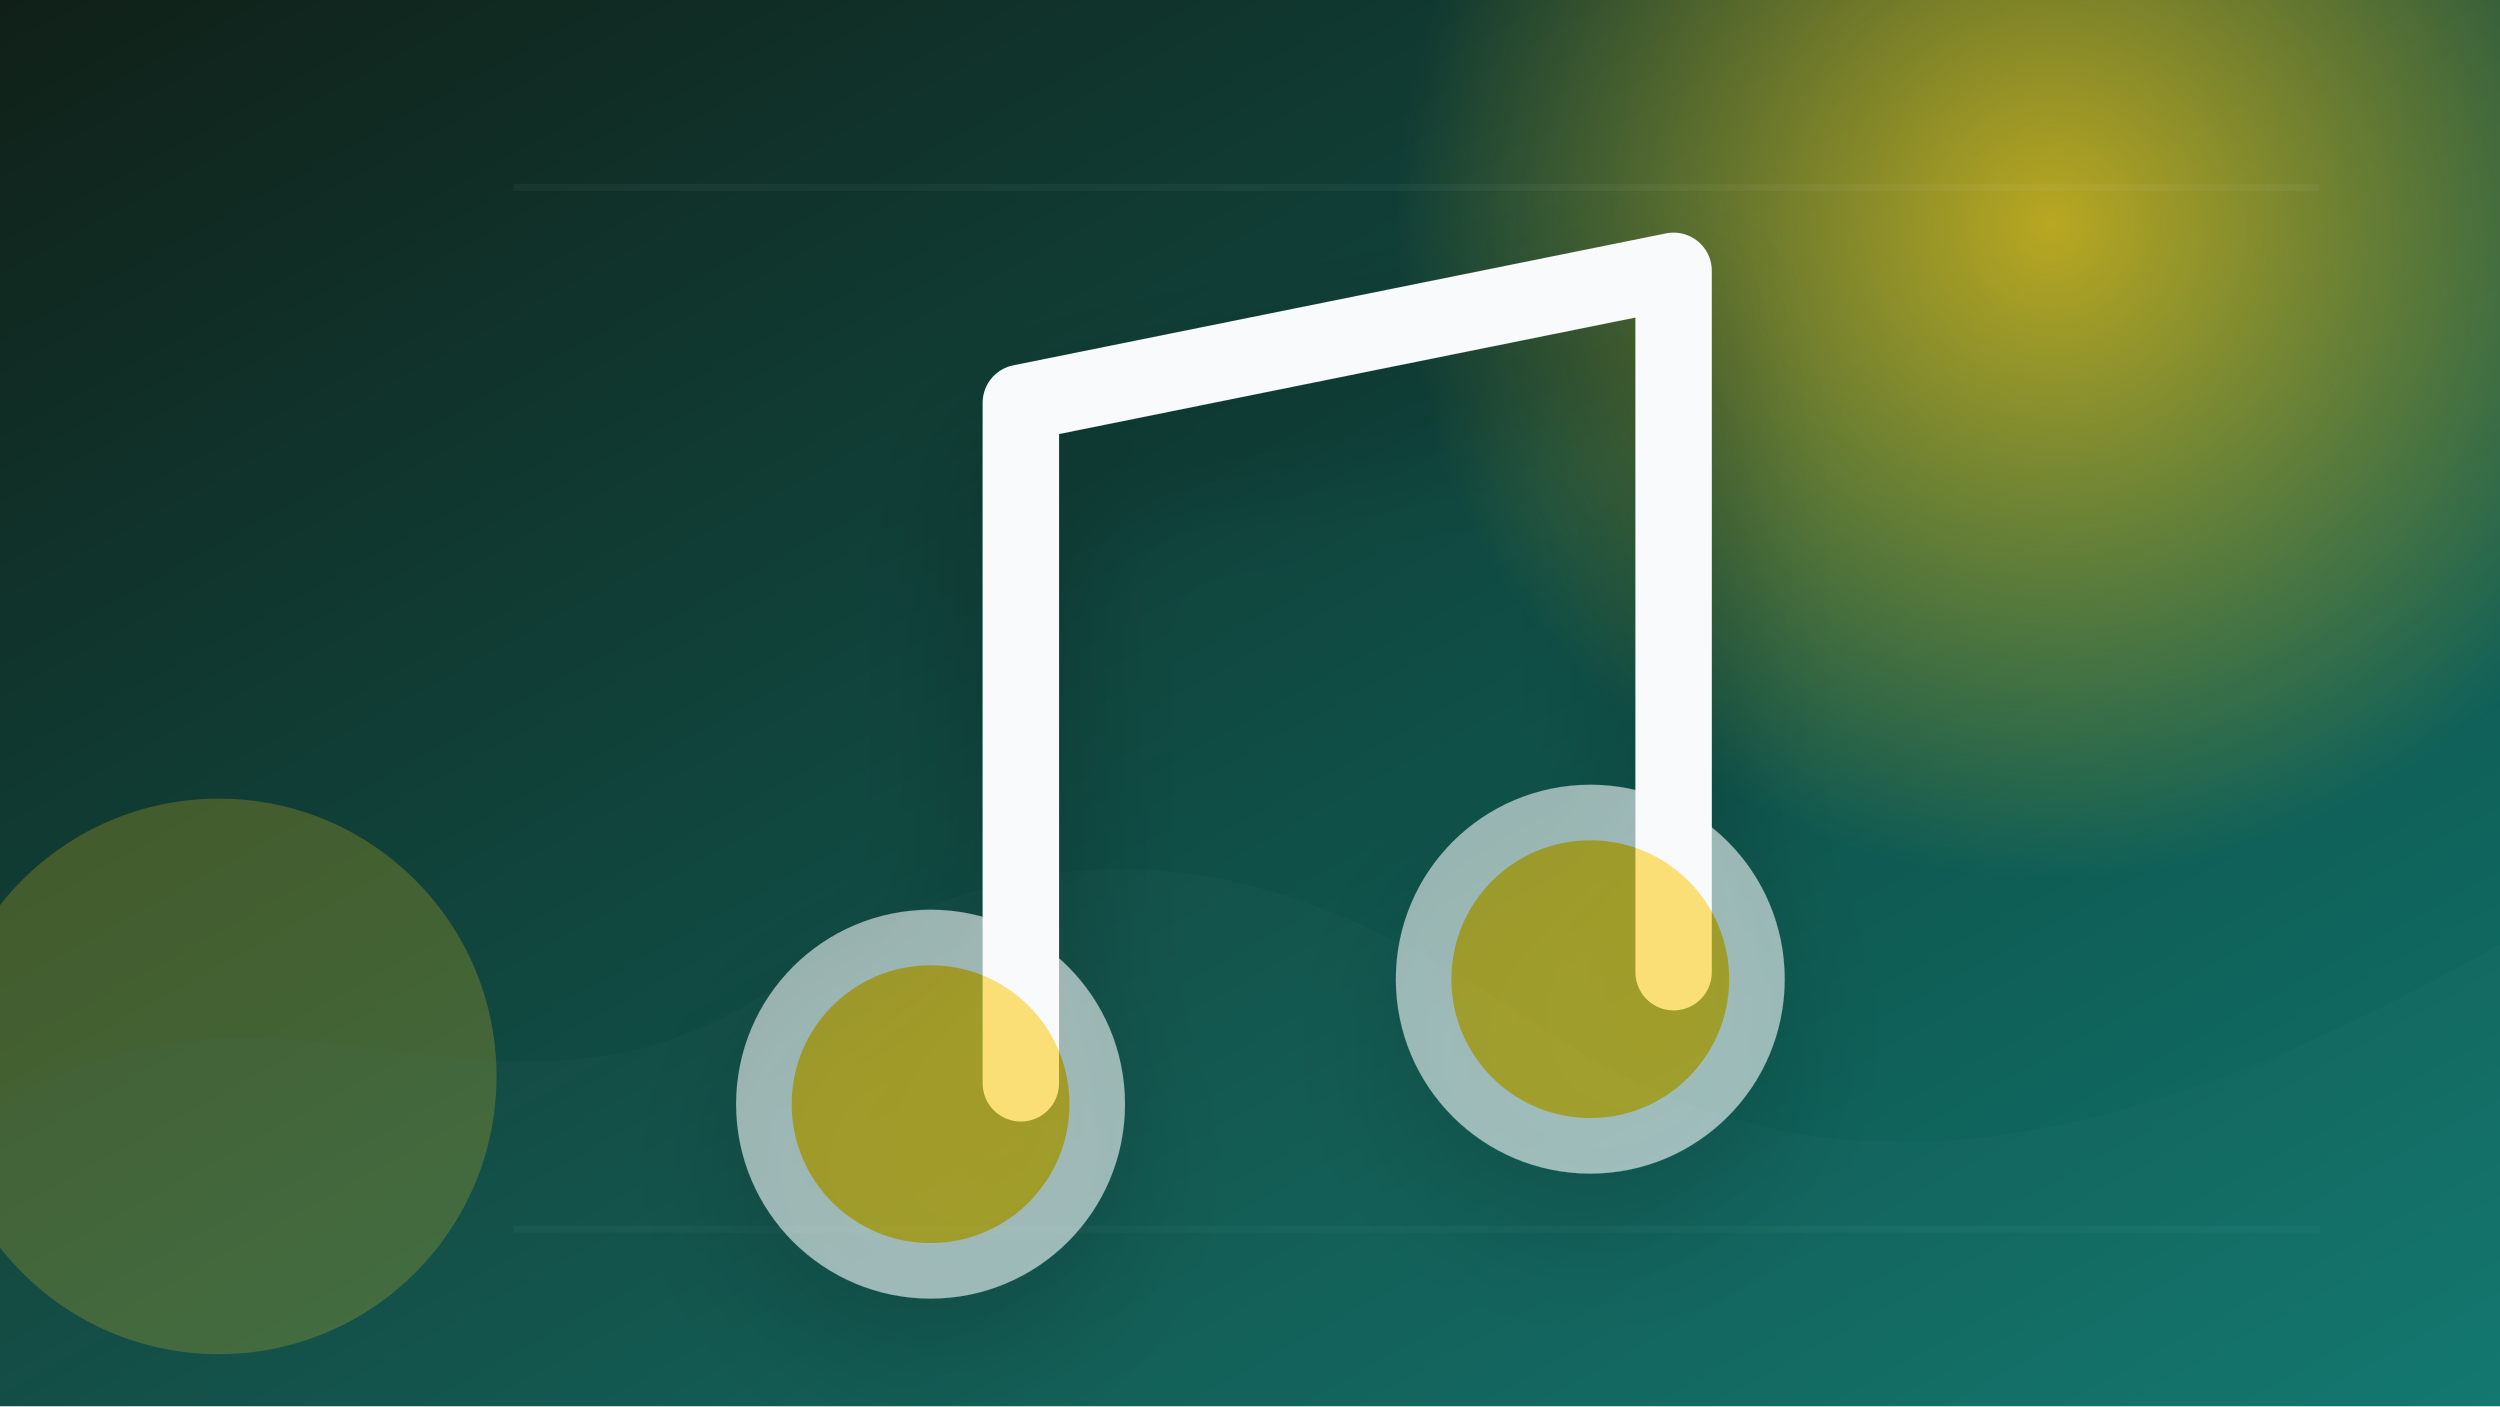
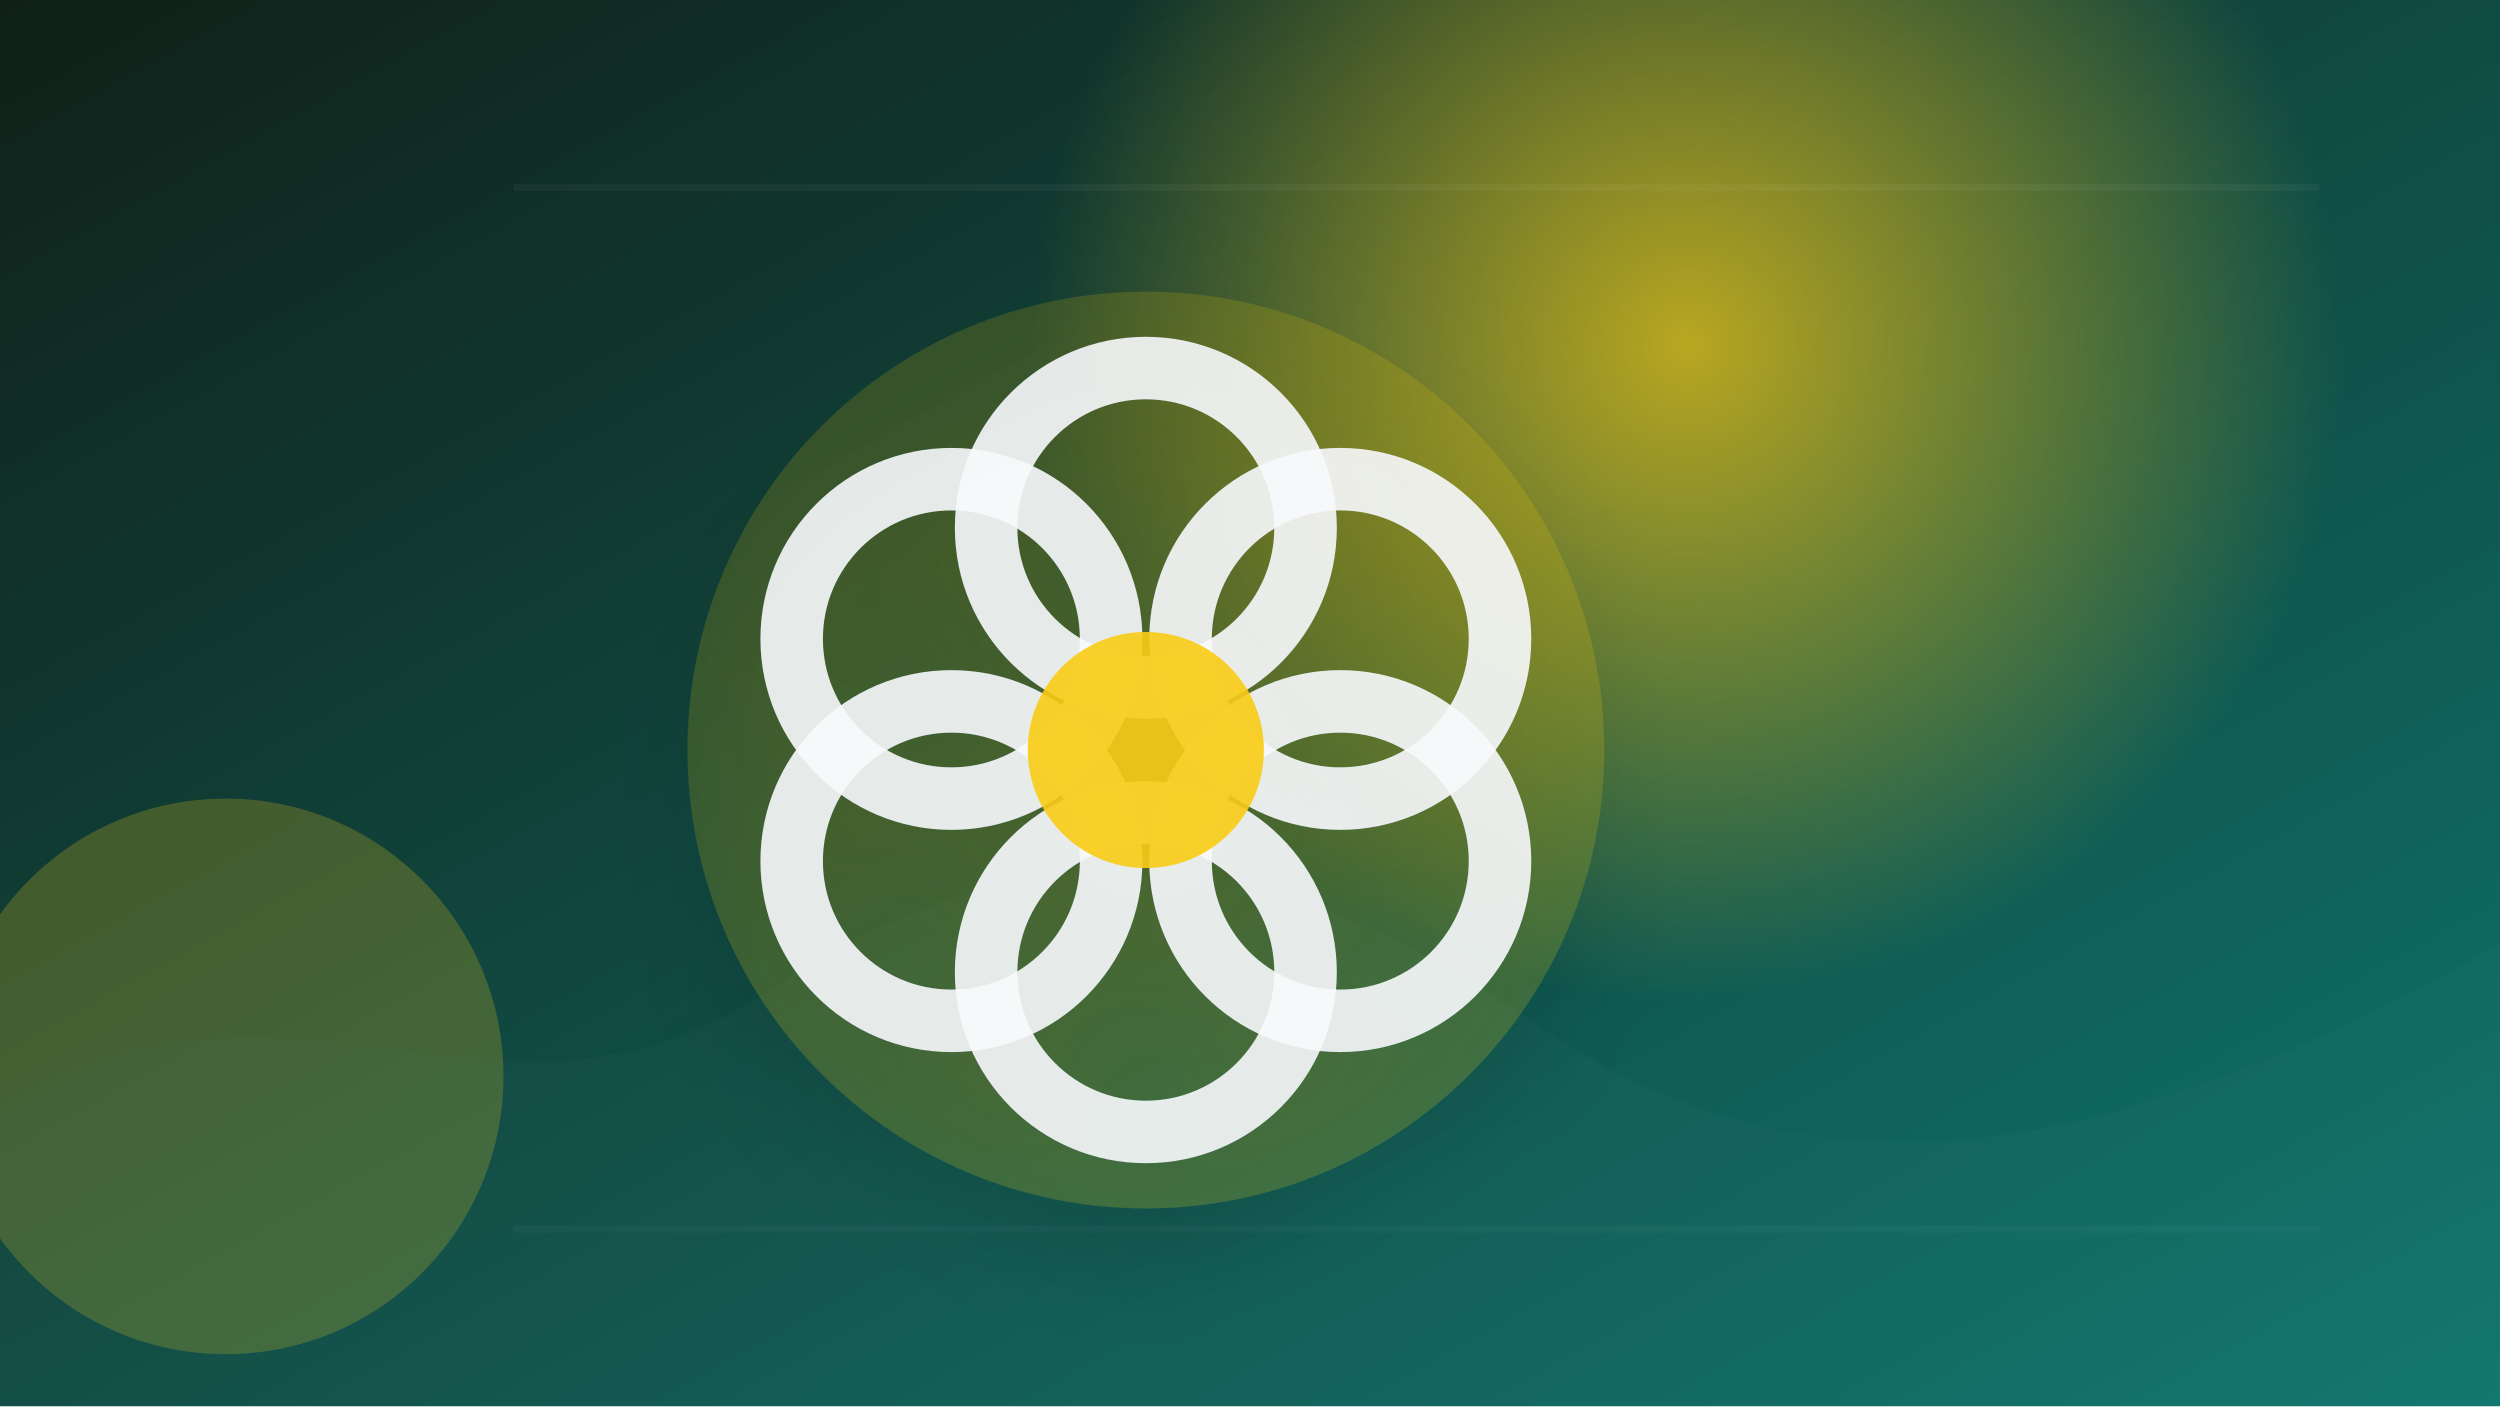
<svg xmlns="http://www.w3.org/2000/svg" width="720" height="405" viewBox="0 0 720 405">
  <defs>
    <linearGradient id="bg" x1="0" x2="1" y1="0" y2="1">
      <stop offset="0" stop-color="#102018" />
      <stop offset="1" stop-color="#0f766e" />
    </linearGradient>
    <radialGradient id="glow" cx="50%" cy="50%" r="50%">
      <stop offset="0" stop-color="#facc15" stop-opacity=".72" />
      <stop offset="1" stop-color="#facc15" stop-opacity="0" />
    </radialGradient>
    <filter id="shadow" x="-20%" y="-20%" width="140%" height="140%">
      <feDropShadow dx="0" dy="18" stdDeviation="18" flood-color="#000000" flood-opacity=".24" />
    </filter>
  </defs>
  <rect width="720" height="405" fill="url(#bg)" />
-   <circle cx="591" cy="64" r="190" fill="url(#glow)" />
+   <circle cx="486" cy="99" r="190" fill="url(#glow)" />
  <g opacity=".22">
-     <circle cx="63" cy="310" r="80" fill="#facc15" />
+     <circle cx="65" cy="310" r="80" fill="#facc15" />
    <path d="M0 318C88 268 142 338 224 284s146-38 220 12 156 44 276-24v133H0z" fill="#f8fafc" opacity=".08" />
    <path d="M148 54h520" stroke="#f8fafc" stroke-width="2" opacity=".18" />
    <path d="M148 354h520" stroke="#f8fafc" stroke-width="2" opacity=".14" />
  </g>
  <g filter="url(#shadow)">
-     <g transform="translate(220 72)">
-       <path d="M74 240V44l188-38v202" fill="none" stroke="#f8fafc" stroke-width="22" stroke-linecap="round" stroke-linejoin="round" />
-       <circle cx="48" cy="246" r="48" fill="#facc15" opacity=".58" stroke="#f8fafc" stroke-width="16" />
-       <circle cx="238" cy="210" r="48" fill="#facc15" opacity=".58" stroke="#f8fafc" stroke-width="16" />
+     <g>
+       <circle cx="330" cy="216" r="132" fill="#facc15" opacity=".16" />
+       <circle cx="330" cy="152" r="46" fill="none" stroke="#f8fafc" stroke-width="18" opacity=".9" />
+       <circle cx="386" cy="184" r="46" fill="none" stroke="#f8fafc" stroke-width="18" opacity=".9" />
+       <circle cx="386" cy="248" r="46" fill="none" stroke="#f8fafc" stroke-width="18" opacity=".9" />
+       <circle cx="330" cy="280" r="46" fill="none" stroke="#f8fafc" stroke-width="18" opacity=".9" />
+       <circle cx="274" cy="248" r="46" fill="none" stroke="#f8fafc" stroke-width="18" opacity=".9" />
+       <circle cx="274" cy="184" r="46" fill="none" stroke="#f8fafc" stroke-width="18" opacity=".9" />
+       <circle cx="330" cy="216" r="34" fill="#facc15" opacity=".9" />
    </g>
  </g>
</svg>
